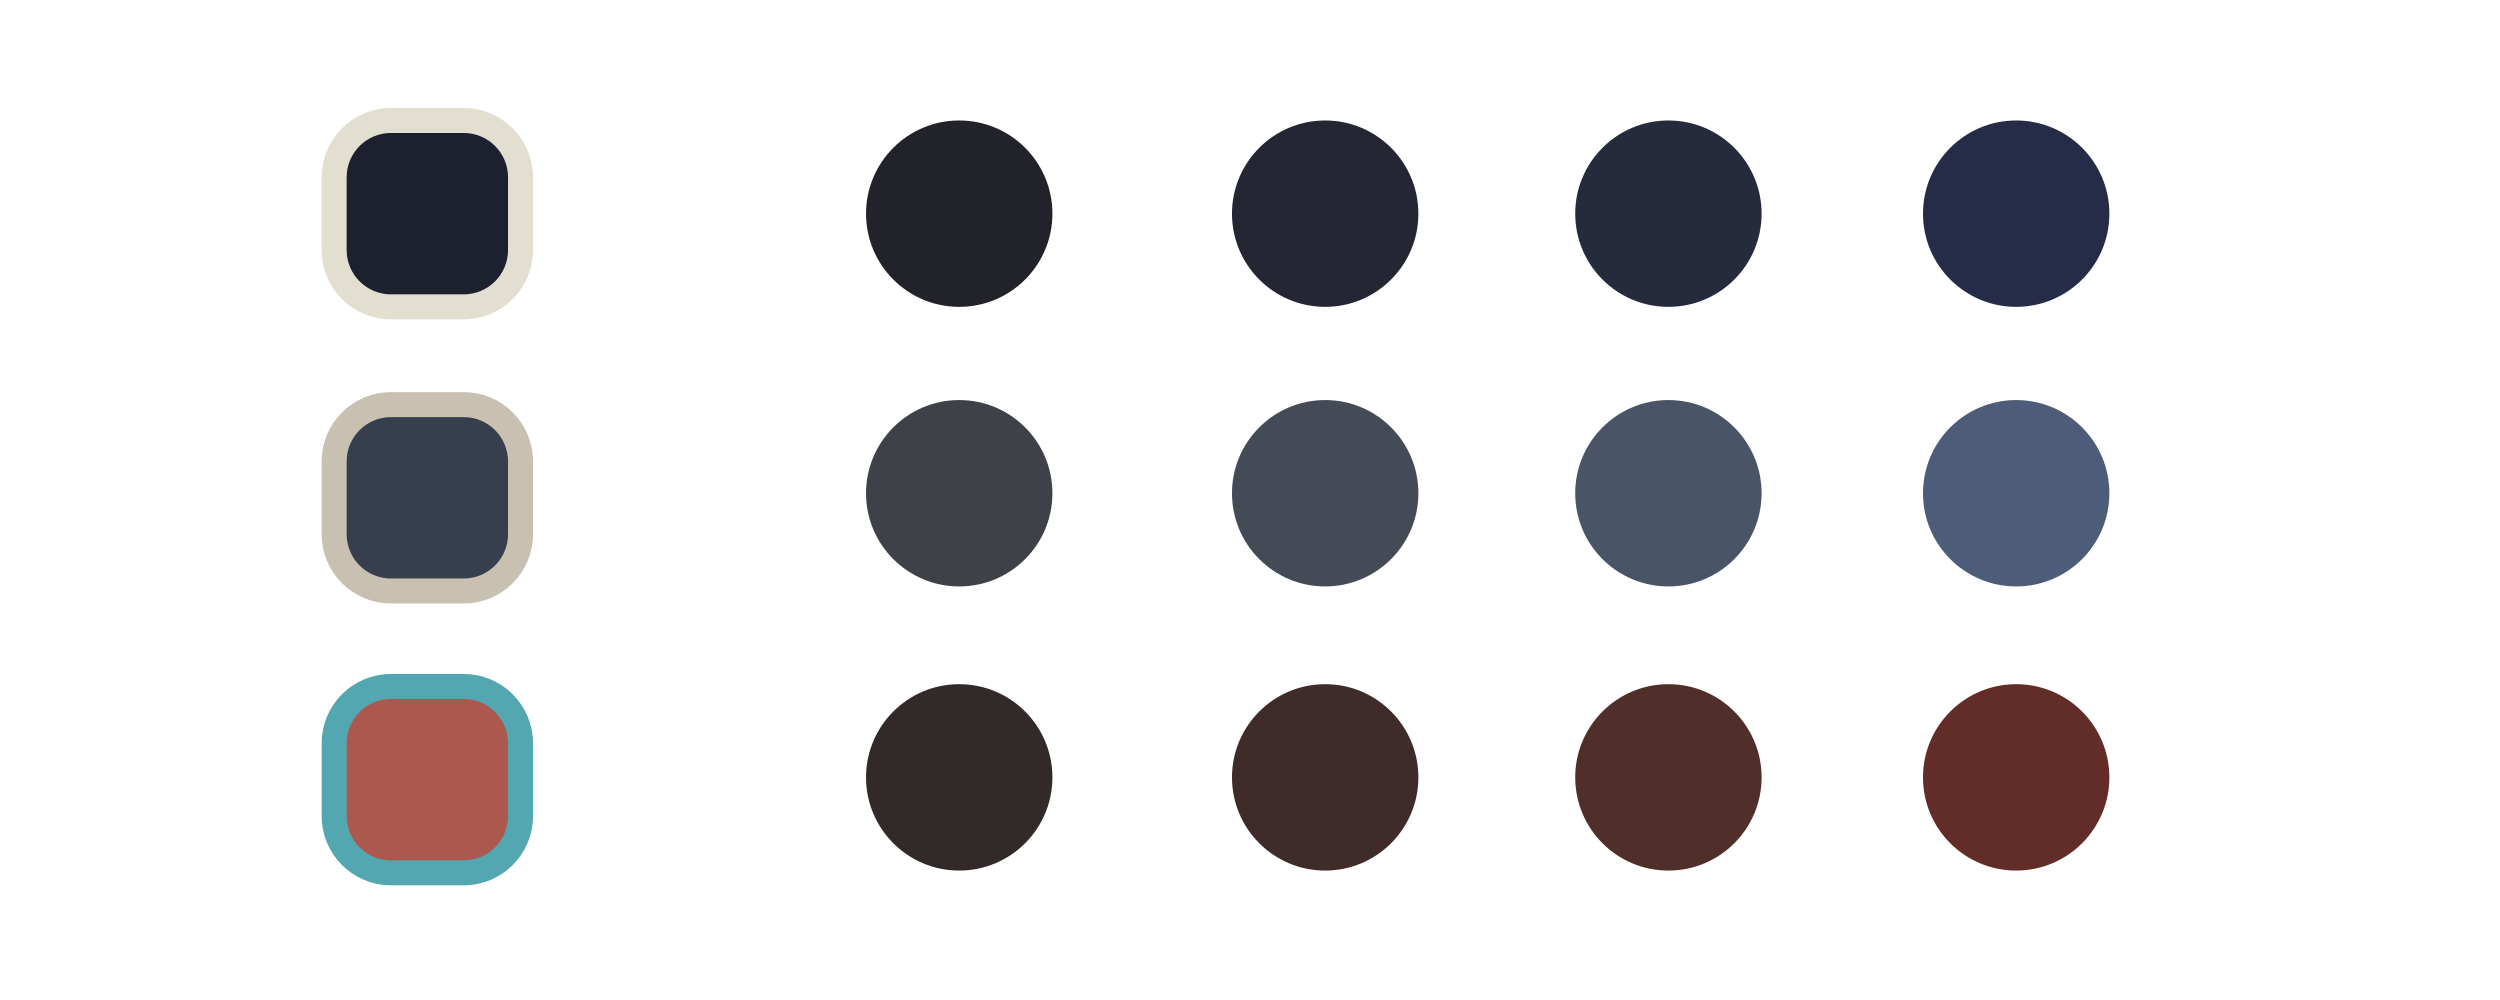
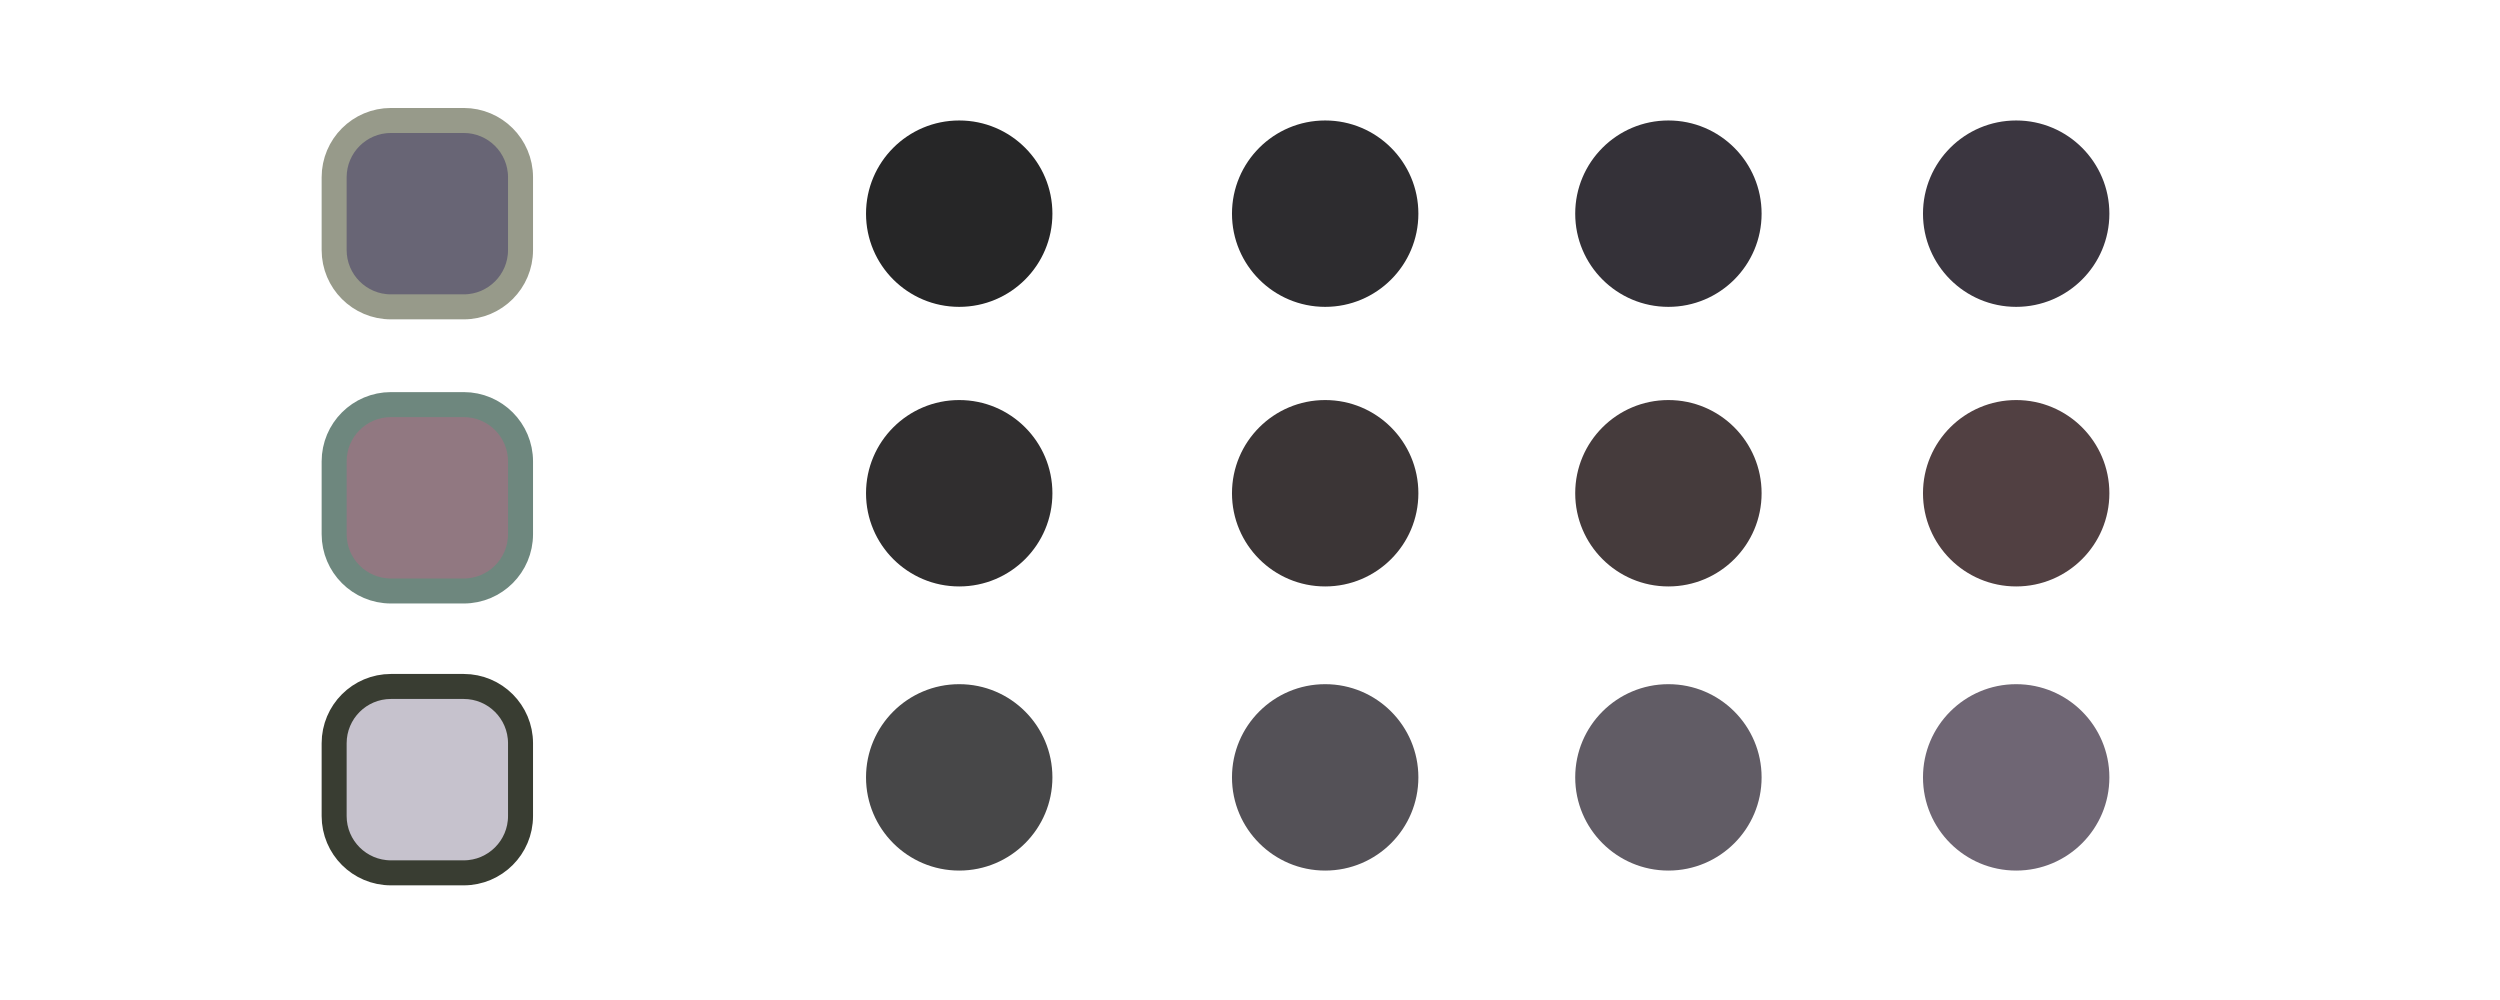
<svg xmlns="http://www.w3.org/2000/svg" width="1000" height="400" viewBox="0 0 264.583 105.833" version="1.1" id="svg1">
  <defs id="defs1" />
  <g id="layer1">
-     <rect style="fill:#1D202E;fill-opacity:1;stroke:#E2DFD1;stroke-width:2.646;stroke-linecap:round;stroke-linejoin:round;stroke-dasharray:none;stroke-opacity:1;paint-order:fill markers stroke" id="rect1" width="19.726" height="19.726" x="35.363" y="12.75" ry="6.014" />
-     <rect style="fill:#373F4E;fill-opacity:1;stroke:#C8C0B1;stroke-width:2.646;stroke-linecap:round;stroke-linejoin:round;stroke-dasharray:none;stroke-opacity:1;paint-order:fill markers stroke" id="rect2" width="19.726" height="19.726" x="35.363" y="42.82" ry="6.014" />
-     <rect style="fill:#AD584F;fill-opacity:1;stroke:#52A7B0;stroke-width:2.646;stroke-linecap:round;stroke-linejoin:round;stroke-dasharray:none;stroke-opacity:1;paint-order:fill markers stroke" id="rect3" width="19.726" height="19.726" x="35.363" y="72.65" ry="6.014" />
-     <rect style="fill:#22232A;fill-opacity:1;stroke:none;stroke-width:2.646;stroke-linecap:round;stroke-linejoin:round;stroke-dasharray:none;stroke-opacity:1;paint-order:fill markers stroke" id="rect4" width="19.726" height="19.726" x="91.654" y="12.75" ry="9.863" />
-     <rect style="fill:#242733;fill-opacity:1;stroke:none;stroke-width:2.646;stroke-linecap:round;stroke-linejoin:round;stroke-dasharray:none;stroke-opacity:1;paint-order:fill markers stroke" id="rect5" width="19.726" height="19.726" x="130.385" y="12.75" ry="9.863" />
-     <rect style="fill:#262A3D;fill-opacity:1;stroke:none;stroke-width:2.646;stroke-linecap:round;stroke-linejoin:round;stroke-dasharray:none;stroke-opacity:1;paint-order:fill markers stroke" id="rect6" width="19.726" height="19.726" x="166.71" y="12.75" ry="9.863" />
-     <rect style="fill:#262C48;fill-opacity:1;stroke:none;stroke-width:2.646;stroke-linecap:round;stroke-linejoin:round;stroke-dasharray:none;stroke-opacity:1;paint-order:fill markers stroke" id="rect7" width="19.726" height="19.726" x="203.516" y="12.75" ry="9.863" />
-     <rect style="fill:#3E4248;fill-opacity:1;stroke:none;stroke-width:2.646;stroke-linecap:round;stroke-linejoin:round;stroke-dasharray:none;stroke-opacity:1;paint-order:fill markers stroke" id="rect8" width="19.726" height="19.726" x="91.654" y="42.339" ry="9.863" />
-     <rect style="fill:#444B57;fill-opacity:1;stroke:none;stroke-width:2.646;stroke-linecap:round;stroke-linejoin:round;stroke-dasharray:none;stroke-opacity:1;paint-order:fill markers stroke" id="rect9" width="19.726" height="19.726" x="130.385" y="42.339" ry="9.863" />
-     <rect style="fill:#495467;fill-opacity:1;stroke:none;stroke-width:2.646;stroke-linecap:round;stroke-linejoin:round;stroke-dasharray:none;stroke-opacity:1;paint-order:fill markers stroke" id="rect10" width="19.726" height="19.726" x="166.71" y="42.339" ry="9.863" />
-     <rect style="fill:#4D5C78;fill-opacity:1;stroke:none;stroke-width:2.646;stroke-linecap:round;stroke-linejoin:round;stroke-dasharray:none;stroke-opacity:1;paint-order:fill markers stroke" id="rect11" width="19.726" height="19.726" x="203.516" y="42.339" ry="9.863" />
-     <rect style="fill:#312A29;fill-opacity:1;stroke:none;stroke-width:2.646;stroke-linecap:round;stroke-linejoin:round;stroke-dasharray:none;stroke-opacity:1;paint-order:fill markers stroke" id="rect12" width="19.726" height="19.726" x="91.654" y="72.409" ry="9.863" />
-     <rect style="fill:#3F2C2A;fill-opacity:1;stroke:none;stroke-width:2.646;stroke-linecap:round;stroke-linejoin:round;stroke-dasharray:none;stroke-opacity:1;paint-order:fill markers stroke" id="rect13" width="19.726" height="19.726" x="130.385" y="72.409" ry="9.863" />
-     <rect style="fill:#502E2A;fill-opacity:1;stroke:none;stroke-width:2.646;stroke-linecap:round;stroke-linejoin:round;stroke-dasharray:none;stroke-opacity:1;paint-order:fill markers stroke" id="rect14" width="19.726" height="19.726" x="166.71" y="72.409" ry="9.863" />
-     <rect style="fill:#622D28;fill-opacity:1;stroke:none;stroke-width:2.646;stroke-linecap:round;stroke-linejoin:round;stroke-dasharray:none;stroke-opacity:1;paint-order:fill markers stroke" id="rect15" width="19.726" height="19.726" x="203.516" y="72.409" ry="9.863" />
+     <rect style="fill:#686575;fill-opacity:1;stroke:#979A8A;stroke-width:2.646;stroke-linecap:round;stroke-linejoin:round;stroke-dasharray:none;stroke-opacity:1;paint-order:fill markers stroke" id="rect1" width="19.726" height="19.726" x="35.363" y="12.75" ry="6.014" />
+     <rect style="fill:#917881;fill-opacity:1;stroke:#6E877E;stroke-width:2.646;stroke-linecap:round;stroke-linejoin:round;stroke-dasharray:none;stroke-opacity:1;paint-order:fill markers stroke" id="rect2" width="19.726" height="19.726" x="35.363" y="42.82" ry="6.014" />
+     <rect style="fill:#C6C2CD;fill-opacity:1;stroke:#393D32;stroke-width:2.646;stroke-linecap:round;stroke-linejoin:round;stroke-dasharray:none;stroke-opacity:1;paint-order:fill markers stroke" id="rect3" width="19.726" height="19.726" x="35.363" y="72.65" ry="6.014" />
+     <rect style="fill:#262627;fill-opacity:1;stroke:none;stroke-width:2.646;stroke-linecap:round;stroke-linejoin:round;stroke-dasharray:none;stroke-opacity:1;paint-order:fill markers stroke" id="rect4" width="19.726" height="19.726" x="91.654" y="12.75" ry="9.863" />
+     <rect style="fill:#2D2C2F;fill-opacity:1;stroke:none;stroke-width:2.646;stroke-linecap:round;stroke-linejoin:round;stroke-dasharray:none;stroke-opacity:1;paint-order:fill markers stroke" id="rect5" width="19.726" height="19.726" x="130.385" y="12.75" ry="9.863" />
+     <rect style="fill:#343138;fill-opacity:1;stroke:none;stroke-width:2.646;stroke-linecap:round;stroke-linejoin:round;stroke-dasharray:none;stroke-opacity:1;paint-order:fill markers stroke" id="rect6" width="19.726" height="19.726" x="166.71" y="12.75" ry="9.863" />
+     <rect style="fill:#3B3640;fill-opacity:1;stroke:none;stroke-width:2.646;stroke-linecap:round;stroke-linejoin:round;stroke-dasharray:none;stroke-opacity:1;paint-order:fill markers stroke" id="rect7" width="19.726" height="19.726" x="203.516" y="12.75" ry="9.863" />
+     <rect style="fill:#302E2F;fill-opacity:1;stroke:none;stroke-width:2.646;stroke-linecap:round;stroke-linejoin:round;stroke-dasharray:none;stroke-opacity:1;paint-order:fill markers stroke" id="rect8" width="19.726" height="19.726" x="91.654" y="42.339" ry="9.863" />
+     <rect style="fill:#3B3536;fill-opacity:1;stroke:none;stroke-width:2.646;stroke-linecap:round;stroke-linejoin:round;stroke-dasharray:none;stroke-opacity:1;paint-order:fill markers stroke" id="rect9" width="19.726" height="19.726" x="130.385" y="42.339" ry="9.863" />
+     <rect style="fill:#453B3C;fill-opacity:1;stroke:none;stroke-width:2.646;stroke-linecap:round;stroke-linejoin:round;stroke-dasharray:none;stroke-opacity:1;paint-order:fill markers stroke" id="rect10" width="19.726" height="19.726" x="166.71" y="42.339" ry="9.863" />
+     <rect style="fill:#514042;fill-opacity:1;stroke:none;stroke-width:2.646;stroke-linecap:round;stroke-linejoin:round;stroke-dasharray:none;stroke-opacity:1;paint-order:fill markers stroke" id="rect11" width="19.726" height="19.726" x="203.516" y="42.339" ry="9.863" />
+     <rect style="fill:#474748;fill-opacity:1;stroke:none;stroke-width:2.646;stroke-linecap:round;stroke-linejoin:round;stroke-dasharray:none;stroke-opacity:1;paint-order:fill markers stroke" id="rect12" width="19.726" height="19.726" x="91.654" y="72.409" ry="9.863" />
+     <rect style="fill:#545157;fill-opacity:1;stroke:none;stroke-width:2.646;stroke-linecap:round;stroke-linejoin:round;stroke-dasharray:none;stroke-opacity:1;paint-order:fill markers stroke" id="rect13" width="19.726" height="19.726" x="130.385" y="72.409" ry="9.863" />
+     <rect style="fill:#615C65;fill-opacity:1;stroke:none;stroke-width:2.646;stroke-linecap:round;stroke-linejoin:round;stroke-dasharray:none;stroke-opacity:1;paint-order:fill markers stroke" id="rect14" width="19.726" height="19.726" x="166.71" y="72.409" ry="9.863" />
+     <rect style="fill:#6F6674;fill-opacity:1;stroke:none;stroke-width:2.646;stroke-linecap:round;stroke-linejoin:round;stroke-dasharray:none;stroke-opacity:1;paint-order:fill markers stroke" id="rect15" width="19.726" height="19.726" x="203.516" y="72.409" ry="9.863" />
  </g>
</svg>
